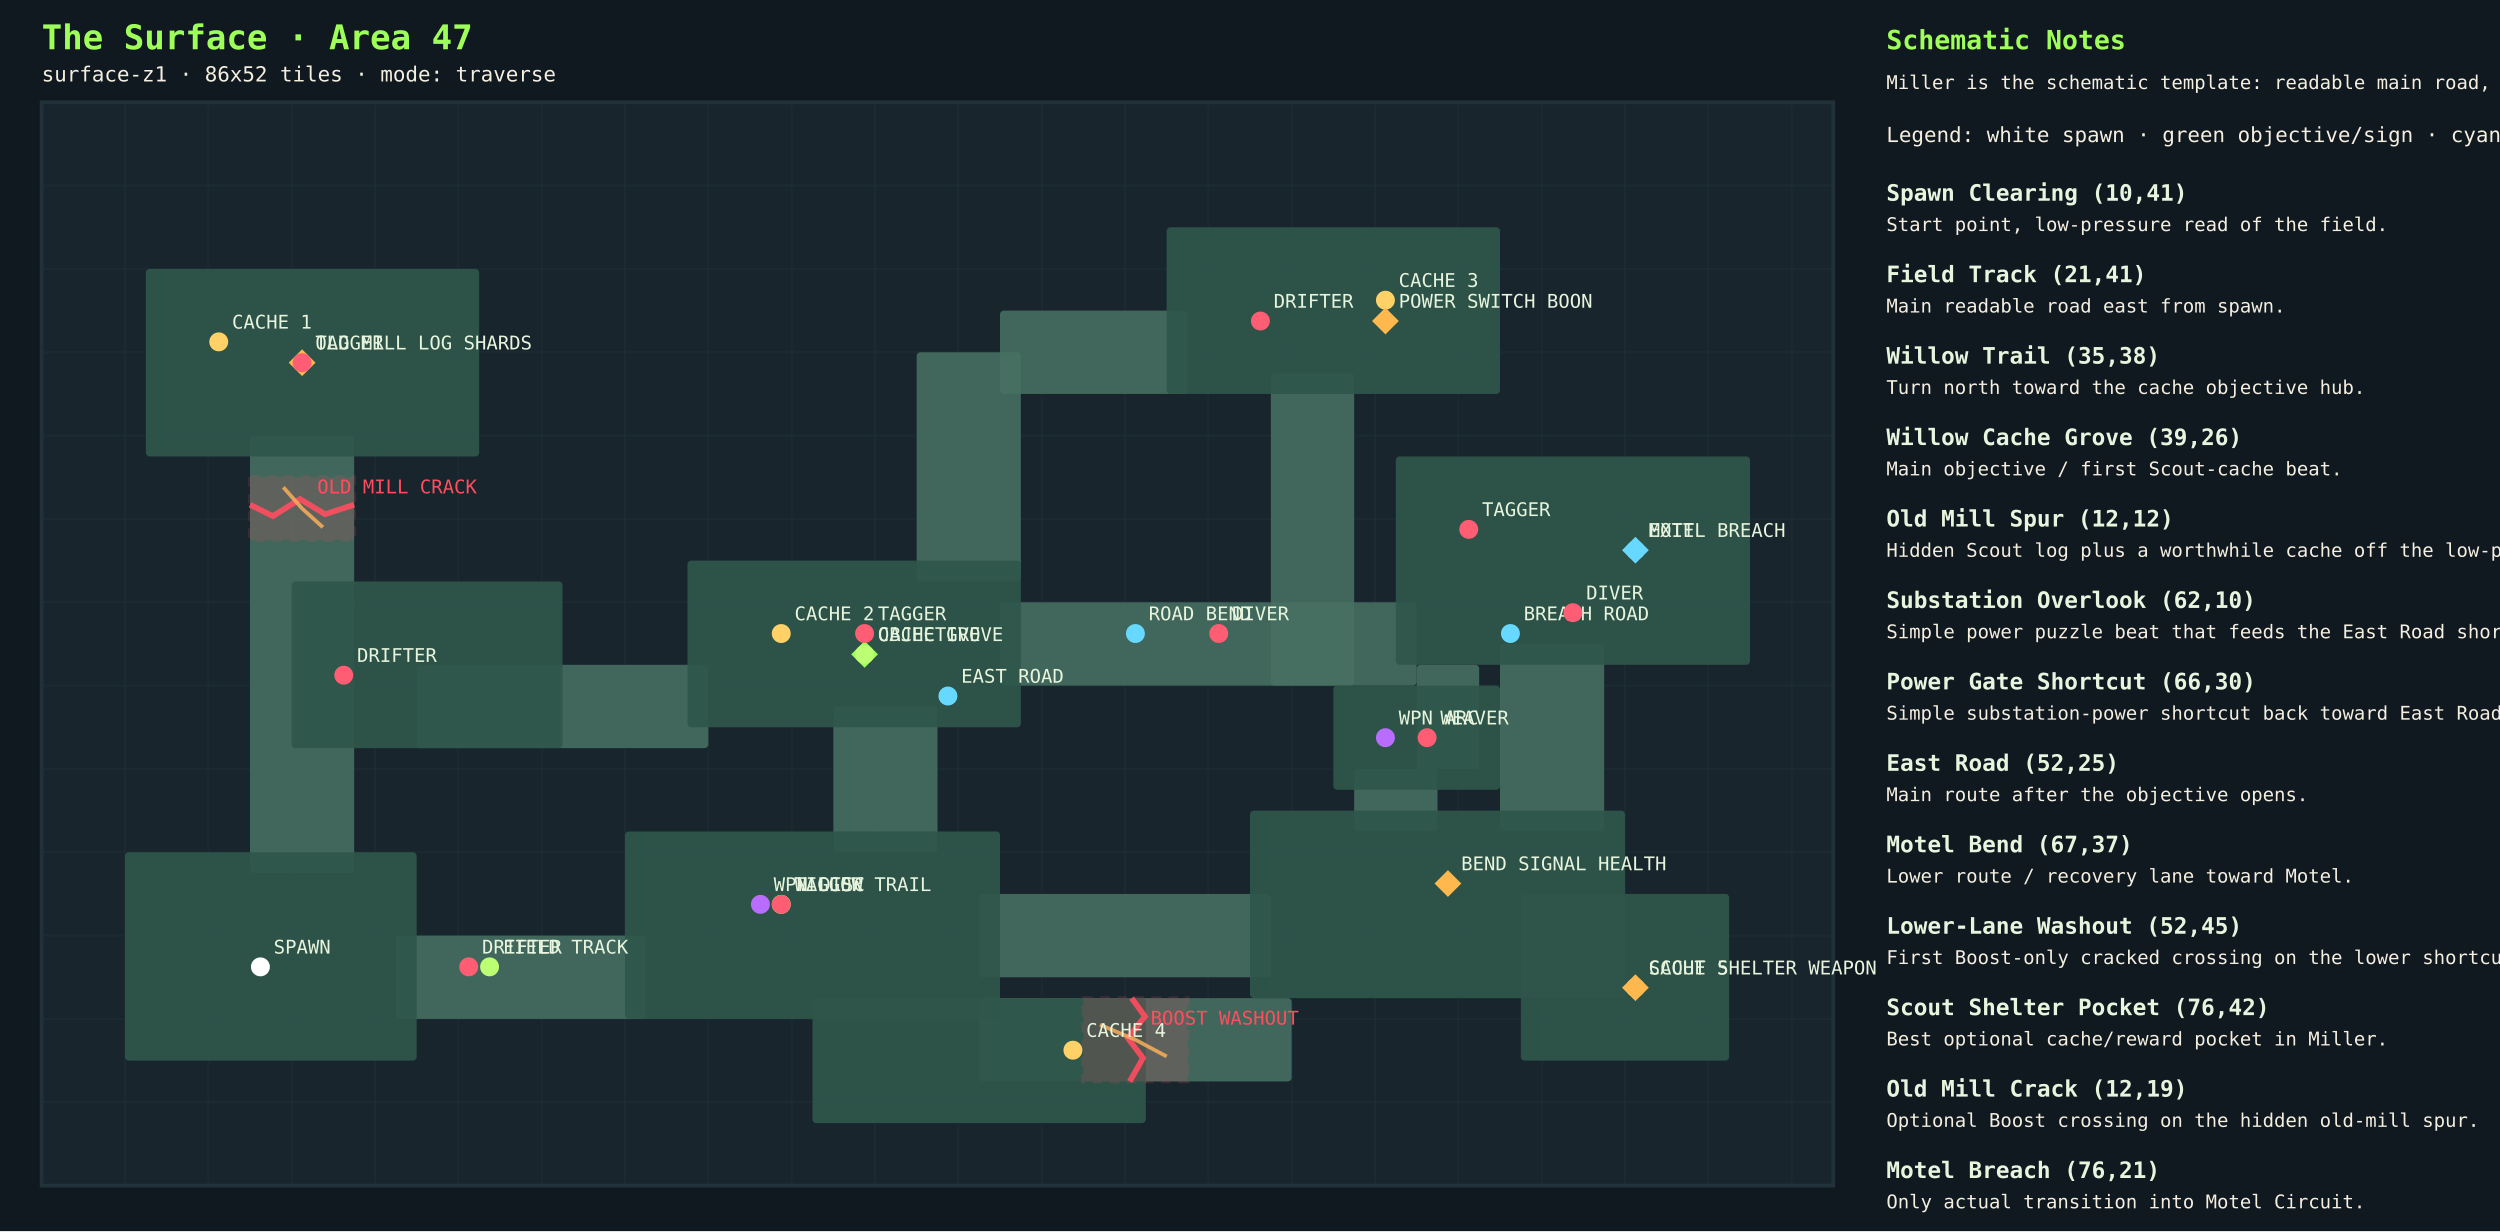
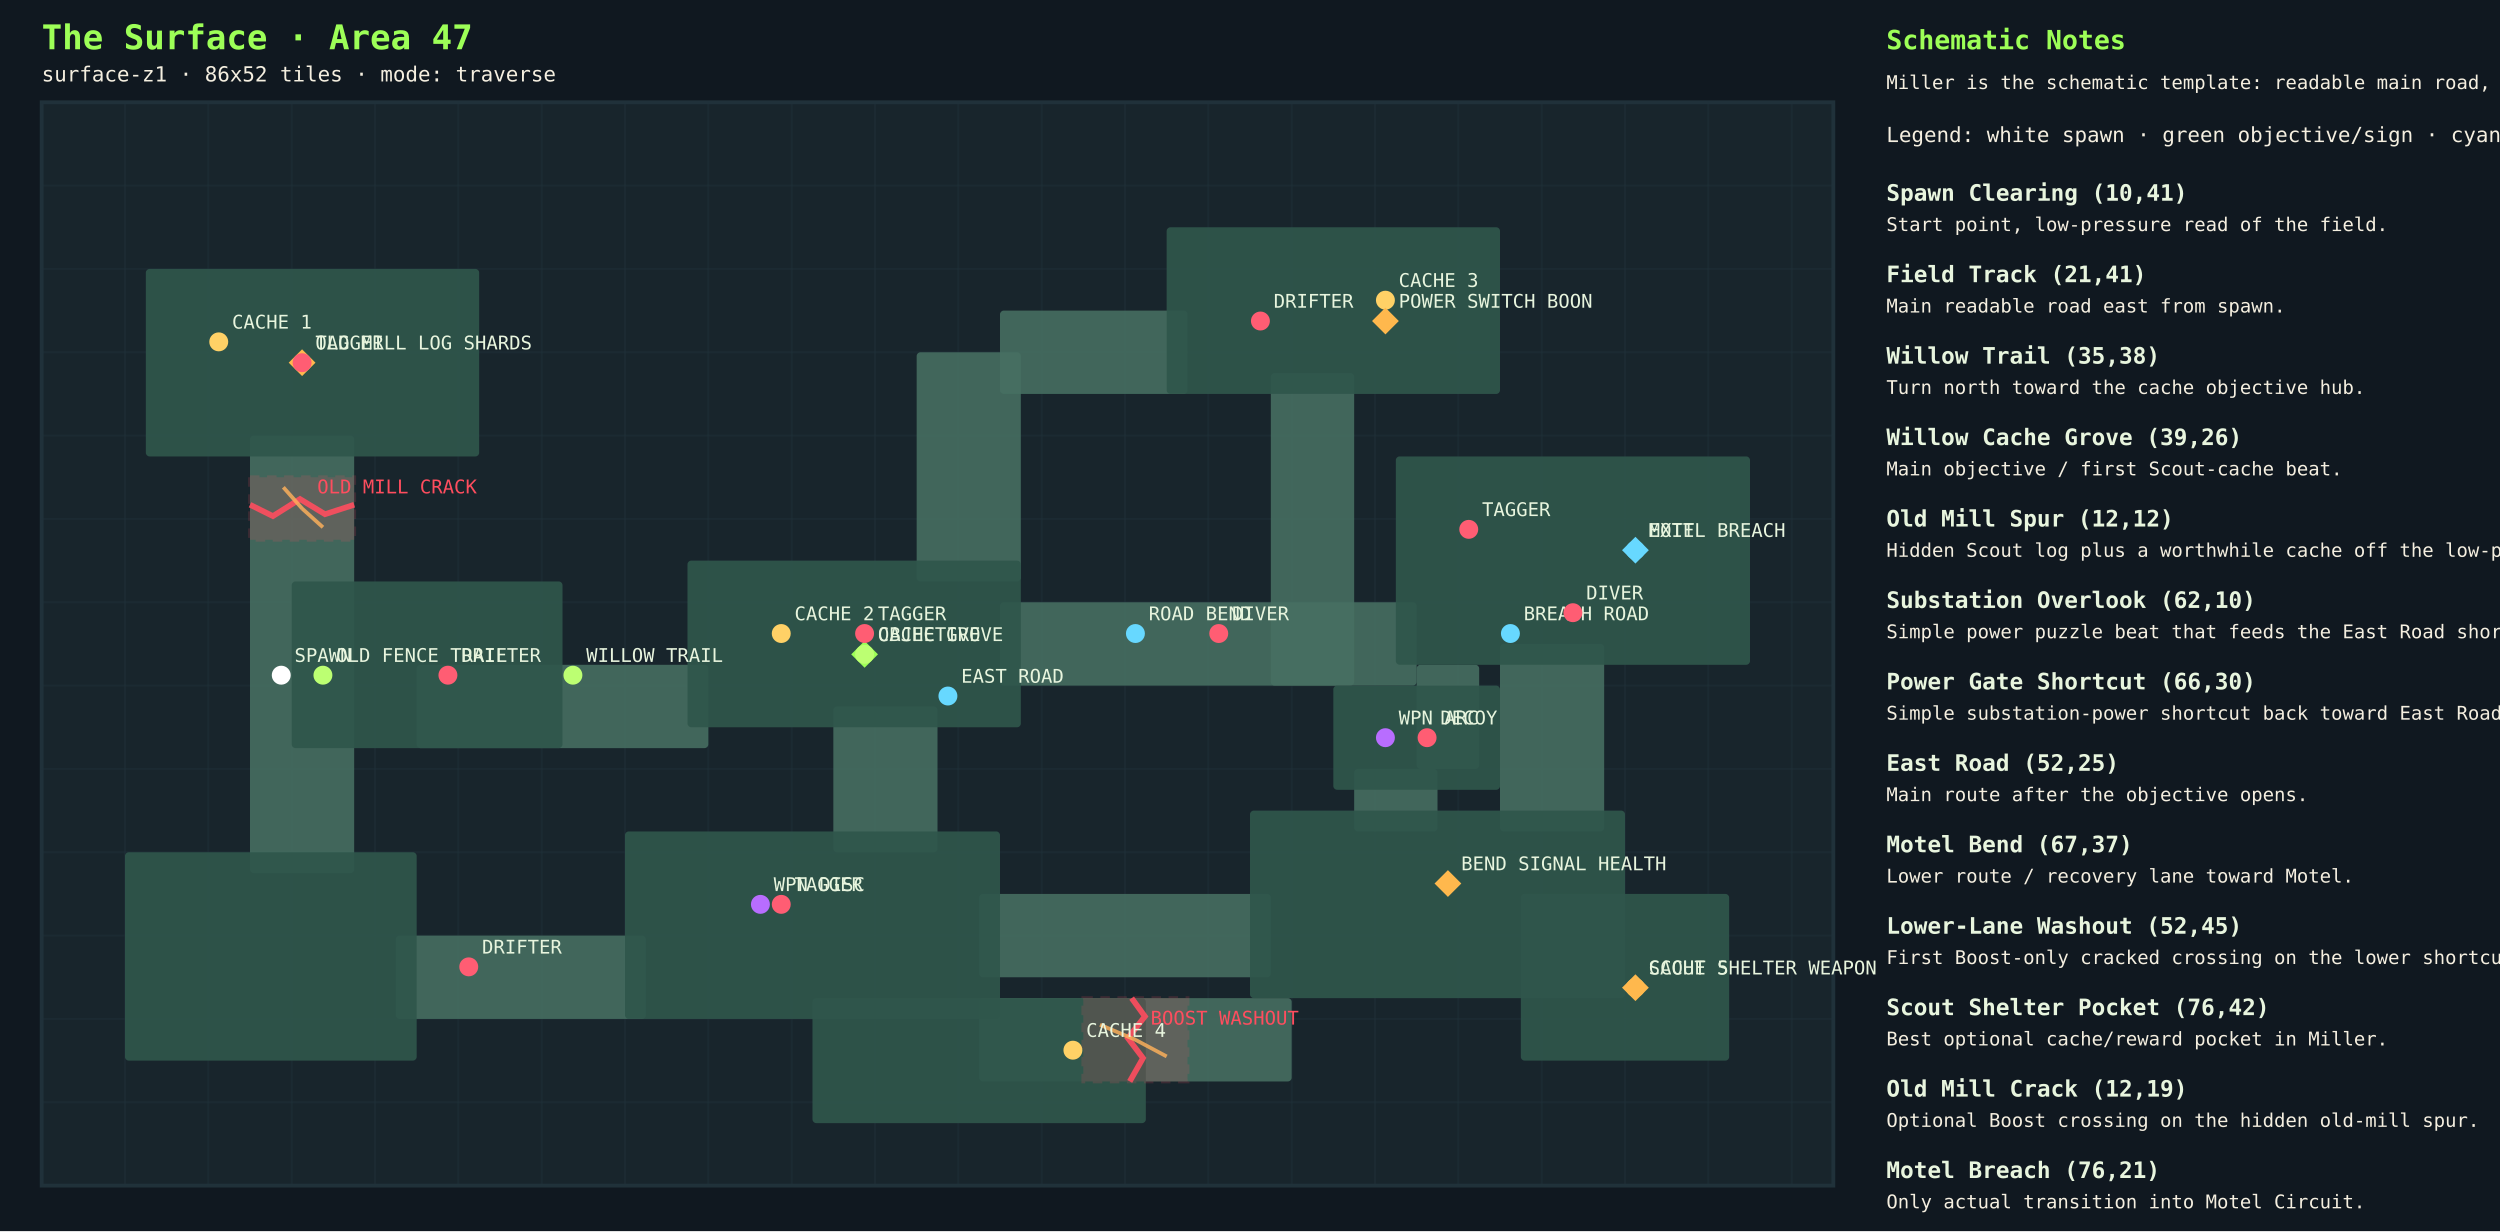
<svg xmlns="http://www.w3.org/2000/svg" width="1320" height="650" viewBox="0 0 1320 650">
  <rect width="100%" height="100%" fill="#101820" />
  <text x="22" y="26" font-size="18" fill="#9dff57" font-family="monospace" font-weight="700">The Surface · Area 47</text>
  <text x="22" y="43" font-size="11" fill="#f5efe0" font-family="monospace">surface-z1 · 86x52 tiles · mode: traverse</text>
  <rect x="22" y="54" width="946" height="572" fill="#18252c" stroke="#20313a" stroke-width="2" />
  <line x1="22" y1="54" x2="22" y2="626" stroke="#20313a" stroke-width="1" opacity="0.45" />
  <line x1="66" y1="54" x2="66" y2="626" stroke="#20313a" stroke-width="1" opacity="0.45" />
  <line x1="110" y1="54" x2="110" y2="626" stroke="#20313a" stroke-width="1" opacity="0.45" />
  <line x1="154" y1="54" x2="154" y2="626" stroke="#20313a" stroke-width="1" opacity="0.45" />
  <line x1="198" y1="54" x2="198" y2="626" stroke="#20313a" stroke-width="1" opacity="0.45" />
  <line x1="242" y1="54" x2="242" y2="626" stroke="#20313a" stroke-width="1" opacity="0.45" />
  <line x1="286" y1="54" x2="286" y2="626" stroke="#20313a" stroke-width="1" opacity="0.45" />
  <line x1="330" y1="54" x2="330" y2="626" stroke="#20313a" stroke-width="1" opacity="0.45" />
  <line x1="374" y1="54" x2="374" y2="626" stroke="#20313a" stroke-width="1" opacity="0.45" />
  <line x1="418" y1="54" x2="418" y2="626" stroke="#20313a" stroke-width="1" opacity="0.45" />
  <line x1="462" y1="54" x2="462" y2="626" stroke="#20313a" stroke-width="1" opacity="0.45" />
  <line x1="506" y1="54" x2="506" y2="626" stroke="#20313a" stroke-width="1" opacity="0.45" />
  <line x1="550" y1="54" x2="550" y2="626" stroke="#20313a" stroke-width="1" opacity="0.45" />
  <line x1="594" y1="54" x2="594" y2="626" stroke="#20313a" stroke-width="1" opacity="0.45" />
  <line x1="638" y1="54" x2="638" y2="626" stroke="#20313a" stroke-width="1" opacity="0.45" />
  <line x1="682" y1="54" x2="682" y2="626" stroke="#20313a" stroke-width="1" opacity="0.45" />
  <line x1="726" y1="54" x2="726" y2="626" stroke="#20313a" stroke-width="1" opacity="0.45" />
  <line x1="770" y1="54" x2="770" y2="626" stroke="#20313a" stroke-width="1" opacity="0.45" />
  <line x1="814" y1="54" x2="814" y2="626" stroke="#20313a" stroke-width="1" opacity="0.45" />
  <line x1="858" y1="54" x2="858" y2="626" stroke="#20313a" stroke-width="1" opacity="0.45" />
  <line x1="902" y1="54" x2="902" y2="626" stroke="#20313a" stroke-width="1" opacity="0.45" />
  <line x1="946" y1="54" x2="946" y2="626" stroke="#20313a" stroke-width="1" opacity="0.45" />
  <line x1="22" y1="54" x2="968" y2="54" stroke="#20313a" stroke-width="1" opacity="0.45" />
  <line x1="22" y1="98" x2="968" y2="98" stroke="#20313a" stroke-width="1" opacity="0.45" />
  <line x1="22" y1="142" x2="968" y2="142" stroke="#20313a" stroke-width="1" opacity="0.45" />
  <line x1="22" y1="186" x2="968" y2="186" stroke="#20313a" stroke-width="1" opacity="0.45" />
  <line x1="22" y1="230" x2="968" y2="230" stroke="#20313a" stroke-width="1" opacity="0.45" />
  <line x1="22" y1="274" x2="968" y2="274" stroke="#20313a" stroke-width="1" opacity="0.45" />
  <line x1="22" y1="318" x2="968" y2="318" stroke="#20313a" stroke-width="1" opacity="0.45" />
  <line x1="22" y1="362" x2="968" y2="362" stroke="#20313a" stroke-width="1" opacity="0.45" />
  <line x1="22" y1="406" x2="968" y2="406" stroke="#20313a" stroke-width="1" opacity="0.45" />
  <line x1="22" y1="450" x2="968" y2="450" stroke="#20313a" stroke-width="1" opacity="0.45" />
  <line x1="22" y1="494" x2="968" y2="494" stroke="#20313a" stroke-width="1" opacity="0.45" />
  <line x1="22" y1="538" x2="968" y2="538" stroke="#20313a" stroke-width="1" opacity="0.45" />
  <line x1="22" y1="582" x2="968" y2="582" stroke="#20313a" stroke-width="1" opacity="0.45" />
  <line x1="22" y1="626" x2="968" y2="626" stroke="#20313a" stroke-width="1" opacity="0.45" />
  <rect x="209" y="494" width="132" height="44" fill="#466f61" opacity="0.88" rx="2" />
  <rect x="440" y="373" width="55" height="77" fill="#466f61" opacity="0.88" rx="2" />
  <rect x="132" y="230" width="55" height="231" fill="#466f61" opacity="0.88" rx="2" />
  <rect x="220" y="351" width="154" height="44" fill="#466f61" opacity="0.88" rx="2" />
  <rect x="528" y="318" width="220" height="44" fill="#466f61" opacity="0.88" rx="2" />
  <rect x="484" y="186" width="55" height="121" fill="#466f61" opacity="0.88" rx="2" />
  <rect x="528" y="164" width="99" height="44" fill="#466f61" opacity="0.88" rx="2" />
  <rect x="517" y="472" width="154" height="44" fill="#466f61" opacity="0.88" rx="2" />
  <rect x="792" y="340" width="55" height="99" fill="#466f61" opacity="0.88" rx="2" />
  <rect x="517" y="527" width="165" height="44" fill="#466f61" opacity="0.88" rx="2" />
  <rect x="715" y="406" width="44" height="33" fill="#466f61" opacity="0.88" rx="2" />
  <rect x="748" y="351" width="33" height="55" fill="#466f61" opacity="0.88" rx="2" />
  <rect x="671" y="197" width="44" height="165" fill="#466f61" opacity="0.88" rx="2" />
  <rect x="66" y="450" width="154" height="110" fill="#2f564b" opacity="0.92" rx="2" />
  <rect x="330" y="439" width="198" height="99" fill="#2f564b" opacity="0.92" rx="2" />
  <rect x="363" y="296" width="176" height="88" fill="#2f564b" opacity="0.92" rx="2" />
  <rect x="77" y="142" width="176" height="99" fill="#2f564b" opacity="0.92" rx="2" />
  <rect x="154" y="307" width="143" height="88" fill="#2f564b" opacity="0.92" rx="2" />
  <rect x="737" y="241" width="187" height="110" fill="#2f564b" opacity="0.92" rx="2" />
  <rect x="660" y="428" width="198" height="99" fill="#2f564b" opacity="0.92" rx="2" />
  <rect x="616" y="120" width="176" height="88" fill="#2f564b" opacity="0.92" rx="2" />
  <rect x="429" y="527" width="176" height="66" fill="#2f564b" opacity="0.92" rx="2" />
  <rect x="803" y="472" width="110" height="88" fill="#2f564b" opacity="0.92" rx="2" />
  <rect x="704" y="362" width="88" height="55" fill="#2f564b" opacity="0.92" rx="2" />
  <rect x="572" y="527" width="55" height="44" fill="#ff4d5e" opacity="0.16" stroke="#ff4d5e" stroke-width="2" stroke-dasharray="5 4" />
  <path d="M 597.5 527 L 604.5 536.68 L 595.5 548.12 L 603.5 558.68 L 596.5 571" fill="none" stroke="#ff4d5e" stroke-width="3" opacity="0.9" />
  <path d="M 599.5 549 L 580.8 541.08 M 599.5 549 L 616 557.8" fill="none" stroke="#ffb15a" stroke-width="2" opacity="0.82" />
  <text x="607.5" y="541" font-size="10" fill="#ff4d5e" font-family="monospace">BOOST WASHOUT</text>
  <rect x="132" y="252" width="55" height="33" fill="#ff4d5e" opacity="0.16" stroke="#ff4d5e" stroke-width="2" stroke-dasharray="5 4" />
  <path d="M 132 266.5 L 144.1 272.5 L 158.4 263.5 L 171.6 271.5 L 187 266.5" fill="none" stroke="#ff4d5e" stroke-width="3" opacity="0.9" />
  <path d="M 159.5 268.5 L 149.6 257.28 M 159.5 268.5 L 170.5 278.4" fill="none" stroke="#ffb15a" stroke-width="2" opacity="0.82" />
  <text x="167.5" y="260.5" font-size="10" fill="#ff4d5e" font-family="monospace">OLD MILL CRACK</text>
-   <circle cx="137.5" cy="510.5" r="5" fill="#ffffff" />
-   <text x="144.5" y="503.5" font-size="10" fill="#e8f5de" font-family="monospace">SPAWN</text>
+   <circle cx="148.5" cy="356.5" r="5" fill="#ffffff" />
+   <text x="155.5" y="349.5" font-size="10" fill="#e8f5de" font-family="monospace">SPAWN</text>
  <rect x="451.5" y="340.5" width="10" height="10" fill="#9dff57" transform="rotate(45 456.5 345.5)" />
  <text x="463.5" y="338.5" font-size="10" fill="#e8f5de" font-family="monospace">OBJECTIVE</text>
  <rect x="858.5" y="285.5" width="10" height="10" fill="#67d8ff" transform="rotate(45 863.5 290.5)" />
  <text x="870.5" y="283.5" font-size="10" fill="#e8f5de" font-family="monospace">EXIT</text>
  <circle cx="115.5" cy="180.5" r="5" fill="#ffd166" />
  <text x="122.5" y="173.5" font-size="10" fill="#e8f5de" font-family="monospace">CACHE 1</text>
  <circle cx="412.5" cy="334.5" r="5" fill="#ffd166" />
  <text x="419.5" y="327.5" font-size="10" fill="#e8f5de" font-family="monospace">CACHE 2</text>
  <circle cx="731.5" cy="158.5" r="5" fill="#ffd166" />
  <text x="738.5" y="151.5" font-size="10" fill="#e8f5de" font-family="monospace">CACHE 3</text>
  <circle cx="566.5" cy="554.5" r="5" fill="#ffd166" />
  <text x="573.5" y="547.5" font-size="10" fill="#e8f5de" font-family="monospace">CACHE 4</text>
  <circle cx="863.5" cy="521.5" r="5" fill="#ffd166" />
  <text x="870.5" y="514.5" font-size="10" fill="#e8f5de" font-family="monospace">CACHE 5</text>
  <rect x="154.5" y="186.5" width="10" height="10" fill="#ffb84d" transform="rotate(45 159.5 191.5)" />
  <text x="166.5" y="184.5" font-size="10" fill="#e8f5de" font-family="monospace">OLD MILL LOG SHARDS</text>
  <rect x="726.5" y="164.5" width="10" height="10" fill="#ffb84d" transform="rotate(45 731.5 169.5)" />
  <text x="738.5" y="162.5" font-size="10" fill="#e8f5de" font-family="monospace">POWER SWITCH BOON</text>
  <rect x="858.5" y="516.5" width="10" height="10" fill="#ffb84d" transform="rotate(45 863.5 521.5)" />
  <text x="870.5" y="514.5" font-size="10" fill="#e8f5de" font-family="monospace">SCOUT SHELTER WEAPON</text>
  <rect x="759.5" y="461.5" width="10" height="10" fill="#ffb84d" transform="rotate(45 764.5 466.5)" />
  <text x="771.5" y="459.5" font-size="10" fill="#e8f5de" font-family="monospace">BEND SIGNAL HEALTH</text>
  <circle cx="401.5" cy="477.5" r="5" fill="#b86dff" />
  <text x="408.5" y="470.5" font-size="10" fill="#e8f5de" font-family="monospace">WPN DISC</text>
  <circle cx="731.5" cy="389.5" r="5" fill="#b86dff" />
  <text x="738.5" y="382.5" font-size="10" fill="#e8f5de" font-family="monospace">WPN ARC</text>
-   <circle cx="258.5" cy="510.5" r="5" fill="#bcff72" />
-   <text x="265.5" y="503.5" font-size="10" fill="#e8f5de" font-family="monospace">FIELD TRACK</text>
-   <circle cx="412.5" cy="477.5" r="5" fill="#bcff72" />
-   <text x="419.5" y="470.5" font-size="10" fill="#e8f5de" font-family="monospace">WILLOW TRAIL</text>
+   <circle cx="170.5" cy="356.5" r="5" fill="#bcff72" />
+   <text x="177.5" y="349.5" font-size="10" fill="#e8f5de" font-family="monospace">OLD FENCE TRAIL</text>
+   <circle cx="302.5" cy="356.5" r="5" fill="#bcff72" />
+   <text x="309.5" y="349.5" font-size="10" fill="#e8f5de" font-family="monospace">WILLOW TRAIL</text>
  <circle cx="456.5" cy="345.5" r="5" fill="#bcff72" />
  <text x="463.5" y="338.5" font-size="10" fill="#e8f5de" font-family="monospace">CACHE GROVE</text>
  <circle cx="500.5" cy="367.5" r="5" fill="#67d8ff" />
  <text x="507.5" y="360.5" font-size="10" fill="#e8f5de" font-family="monospace">EAST ROAD</text>
  <circle cx="599.5" cy="334.5" r="5" fill="#67d8ff" />
  <text x="606.5" y="327.5" font-size="10" fill="#e8f5de" font-family="monospace">ROAD BEND</text>
  <circle cx="797.5" cy="334.5" r="5" fill="#67d8ff" />
  <text x="804.5" y="327.5" font-size="10" fill="#e8f5de" font-family="monospace">BREACH ROAD</text>
  <circle cx="863.5" cy="290.5" r="5" fill="#67d8ff" />
  <text x="870.5" y="283.5" font-size="10" fill="#e8f5de" font-family="monospace">MOTEL BREACH</text>
  <circle cx="247.5" cy="510.5" r="5" fill="#ff5d73" />
  <text x="254.5" y="503.5" font-size="10" fill="#e8f5de" font-family="monospace">DRIFTER</text>
  <circle cx="412.5" cy="477.5" r="5" fill="#ff5d73" />
  <text x="419.5" y="470.5" font-size="10" fill="#e8f5de" font-family="monospace">TAGGER</text>
-   <circle cx="181.5" cy="356.5" r="5" fill="#ff5d73" />
-   <text x="188.5" y="349.5" font-size="10" fill="#e8f5de" font-family="monospace">DRIFTER</text>
+   <circle cx="236.5" cy="356.5" r="5" fill="#ff5d73" />
+   <text x="243.5" y="349.5" font-size="10" fill="#e8f5de" font-family="monospace">DRIFTER</text>
  <circle cx="456.5" cy="334.5" r="5" fill="#ff5d73" />
  <text x="463.5" y="327.5" font-size="10" fill="#e8f5de" font-family="monospace">TAGGER</text>
  <circle cx="643.5" cy="334.5" r="5" fill="#ff5d73" />
  <text x="650.5" y="327.5" font-size="10" fill="#e8f5de" font-family="monospace">DIVER</text>
  <circle cx="775.5" cy="279.5" r="5" fill="#ff5d73" />
  <text x="782.5" y="272.5" font-size="10" fill="#e8f5de" font-family="monospace">TAGGER</text>
  <circle cx="830.5" cy="323.5" r="5" fill="#ff5d73" />
  <text x="837.5" y="316.5" font-size="10" fill="#e8f5de" font-family="monospace">DIVER</text>
  <circle cx="665.5" cy="169.5" r="5" fill="#ff5d73" />
  <text x="672.5" y="162.5" font-size="10" fill="#e8f5de" font-family="monospace">DRIFTER</text>
  <circle cx="159.5" cy="191.5" r="5" fill="#ff5d73" />
  <text x="166.5" y="184.5" font-size="10" fill="#e8f5de" font-family="monospace">TAGGER</text>
  <circle cx="753.5" cy="389.5" r="5" fill="#ff5d73" />
-   <text x="760.5" y="382.5" font-size="10" fill="#e8f5de" font-family="monospace">WEAVER</text>
+   <text x="760.5" y="382.5" font-size="10" fill="#e8f5de" font-family="monospace">DECOY</text>
  <text x="996" y="26" font-size="14" fill="#9dff57" font-family="monospace" font-weight="700">Schematic Notes</text>
  <text x="996" y="47" font-size="10" fill="#f5efe0" font-family="monospace">Miller is the schematic template: readable main road, objective grove, optional old-mill/substation/shelter branches, power-gate shortcut, and one far-east Motel breach.</text>
  <text x="996" y="75" font-size="11" fill="#f5efe0" font-family="monospace">Legend: white spawn · green objective/sign · cyan exit · yellow cache · red enemy/scanner · purple weapon · red dashed boost gap · teal gravity</text>
  <text x="996" y="106" font-size="12" fill="#e8f5de" font-family="monospace" font-weight="700">Spawn Clearing (10,41)</text>
  <text x="996" y="122" font-size="10" fill="#f5efe0" font-family="monospace">Start point, low-pressure read of the field.</text>
  <text x="996" y="149" font-size="12" fill="#e8f5de" font-family="monospace" font-weight="700">Field Track (21,41)</text>
  <text x="996" y="165" font-size="10" fill="#f5efe0" font-family="monospace">Main readable road east from spawn.</text>
  <text x="996" y="192" font-size="12" fill="#e8f5de" font-family="monospace" font-weight="700">Willow Trail (35,38)</text>
  <text x="996" y="208" font-size="10" fill="#f5efe0" font-family="monospace">Turn north toward the cache objective hub.</text>
  <text x="996" y="235" font-size="12" fill="#e8f5de" font-family="monospace" font-weight="700">Willow Cache Grove (39,26)</text>
  <text x="996" y="251" font-size="10" fill="#f5efe0" font-family="monospace">Main objective / first Scout-cache beat.</text>
  <text x="996" y="278" font-size="12" fill="#e8f5de" font-family="monospace" font-weight="700">Old Mill Spur (12,12)</text>
  <text x="996" y="294" font-size="10" fill="#f5efe0" font-family="monospace">Hidden Scout log plus a worthwhile cache off the low-pressure main route.</text>
  <text x="996" y="321" font-size="12" fill="#e8f5de" font-family="monospace" font-weight="700">Substation Overlook (62,10)</text>
  <text x="996" y="337" font-size="10" fill="#f5efe0" font-family="monospace">Simple power puzzle beat that feeds the East Road shortcut.</text>
  <text x="996" y="364" font-size="12" fill="#e8f5de" font-family="monospace" font-weight="700">Power Gate Shortcut (66,30)</text>
  <text x="996" y="380" font-size="10" fill="#f5efe0" font-family="monospace">Simple substation-power shortcut back toward East Road.</text>
  <text x="996" y="407" font-size="12" fill="#e8f5de" font-family="monospace" font-weight="700">East Road (52,25)</text>
  <text x="996" y="423" font-size="10" fill="#f5efe0" font-family="monospace">Main route after the objective opens.</text>
  <text x="996" y="450" font-size="12" fill="#e8f5de" font-family="monospace" font-weight="700">Motel Bend (67,37)</text>
  <text x="996" y="466" font-size="10" fill="#f5efe0" font-family="monospace">Lower route / recovery lane toward Motel.</text>
  <text x="996" y="493" font-size="12" fill="#e8f5de" font-family="monospace" font-weight="700">Lower-Lane Washout (52,45)</text>
  <text x="996" y="509" font-size="10" fill="#f5efe0" font-family="monospace">First Boost-only cracked crossing on the lower shortcut lane.</text>
  <text x="996" y="536" font-size="12" fill="#e8f5de" font-family="monospace" font-weight="700">Scout Shelter Pocket (76,42)</text>
  <text x="996" y="552" font-size="10" fill="#f5efe0" font-family="monospace">Best optional cache/reward pocket in Miller.</text>
  <text x="996" y="579" font-size="12" fill="#e8f5de" font-family="monospace" font-weight="700">Old Mill Crack (12,19)</text>
  <text x="996" y="595" font-size="10" fill="#f5efe0" font-family="monospace">Optional Boost crossing on the hidden old-mill spur.</text>
  <text x="996" y="622" font-size="12" fill="#e8f5de" font-family="monospace" font-weight="700">Motel Breach (76,21)</text>
  <text x="996" y="638" font-size="10" fill="#f5efe0" font-family="monospace">Only actual transition into Motel Circuit.</text>
</svg>
